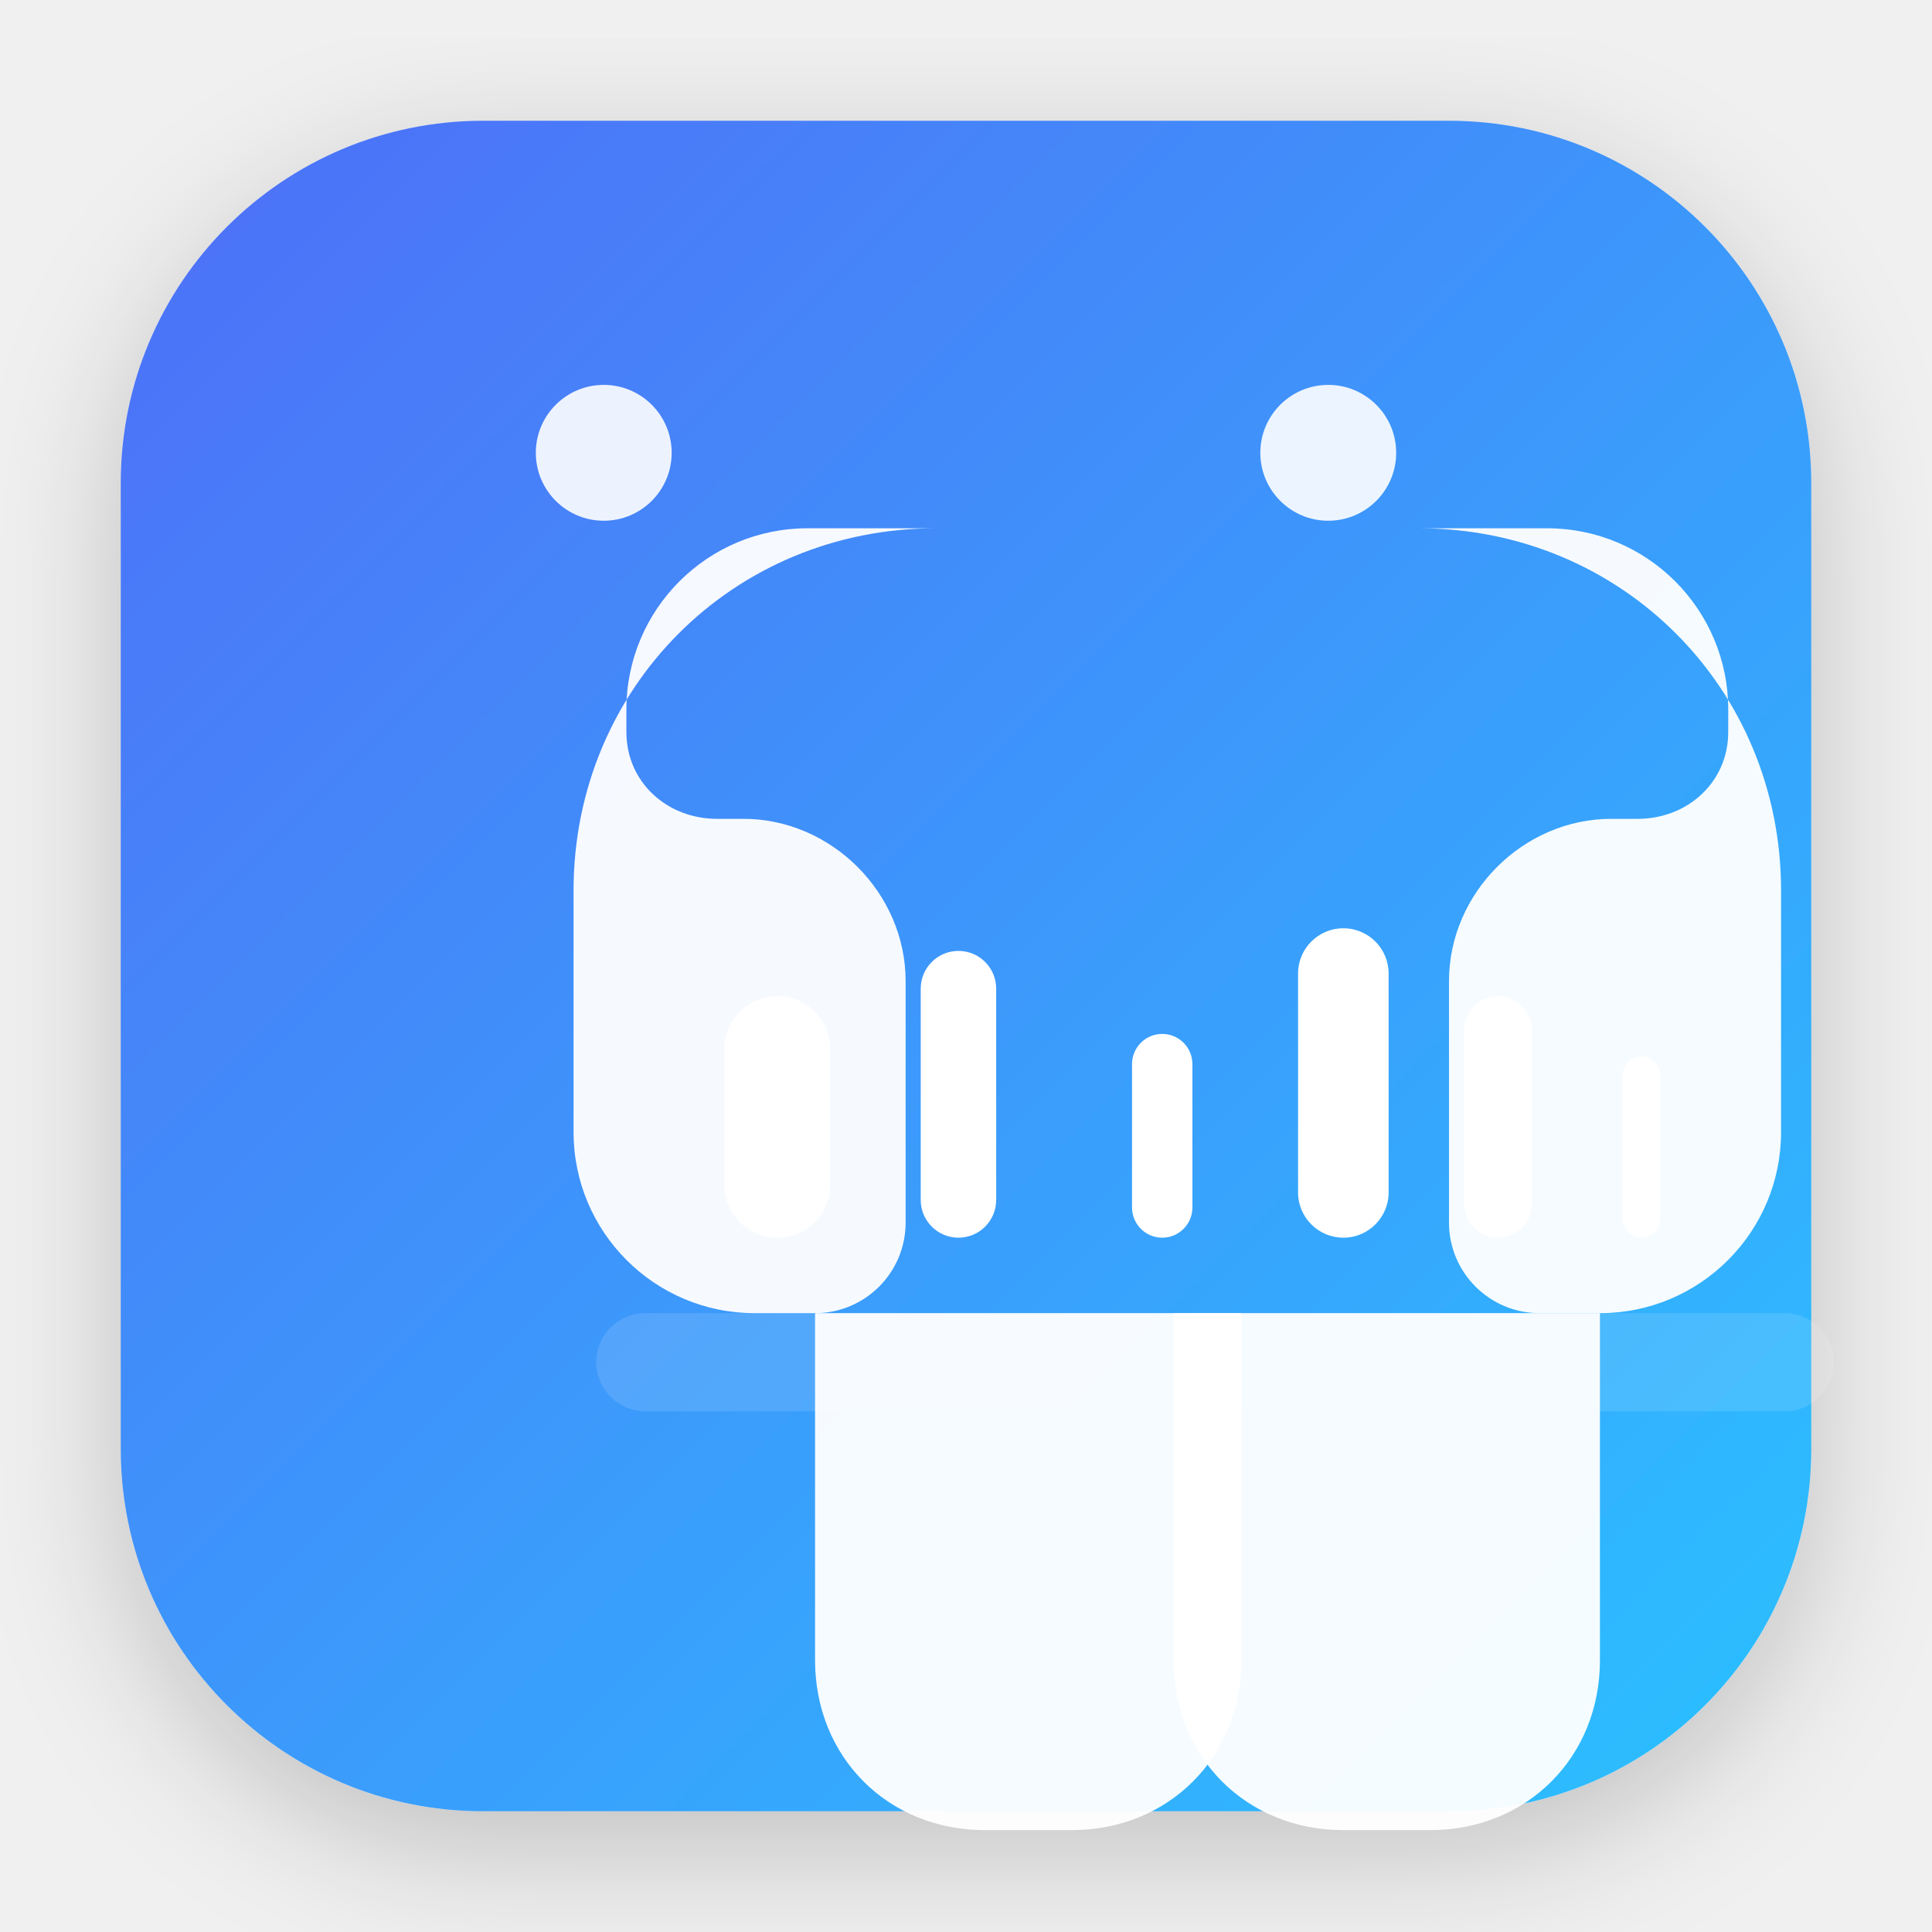
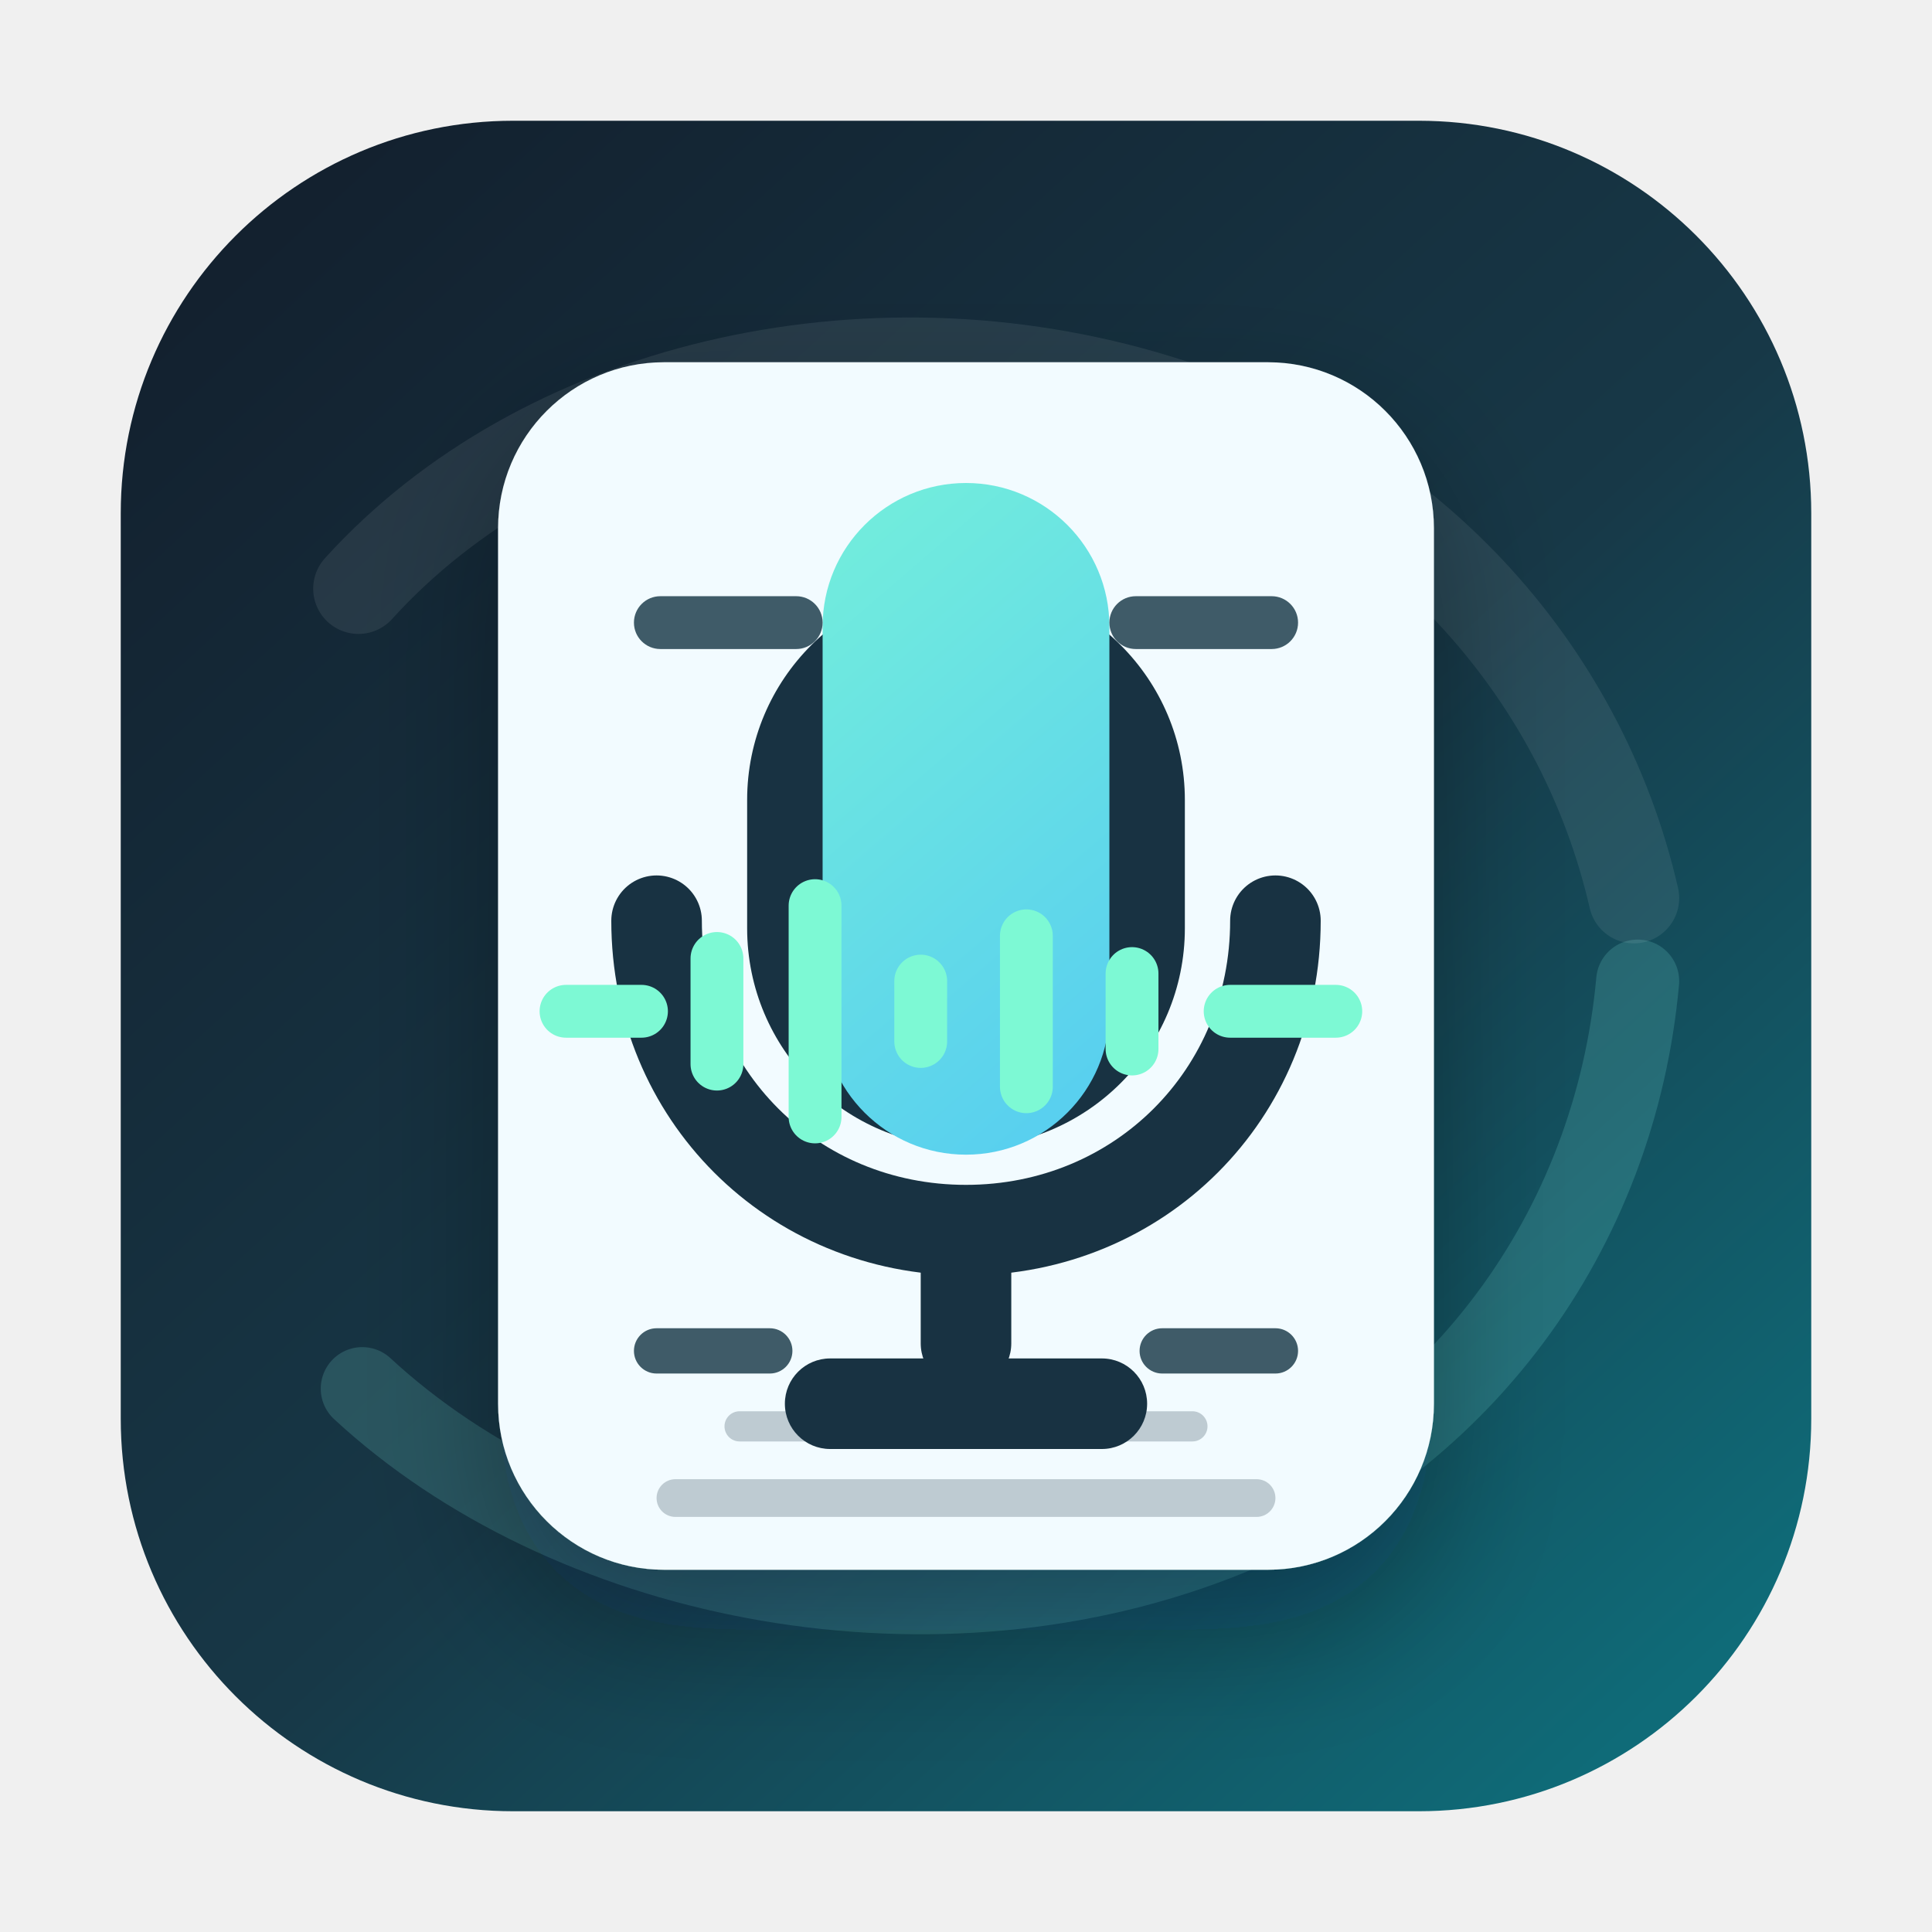
<svg xmlns="http://www.w3.org/2000/svg" width="512" height="512" viewBox="0 0 512 512" role="img" aria-label="Transcriber LP icon">
  <defs>
-     <linearGradient id="bgGradient" x1="0%" y1="0%" x2="100%" y2="100%">
-       <stop offset="0%" stop-color="#4f6ef7" />
-       <stop offset="100%" stop-color="#2ac1ff" />
+     <linearGradient id="background" x1="72" y1="60" x2="436" y2="456" gradientUnits="userSpaceOnUse">
+       <stop offset="0" stop-color="#13212f" />
+       <stop offset="0.54" stop-color="#173847" />
+       <stop offset="1" stop-color="#0f6b78" />
    </linearGradient>
-     <filter id="shadow" x="-20%" y="-20%" width="140%" height="140%">
-       <feDropShadow dx="0" dy="10" stdDeviation="18" flood-color="#000" flood-opacity="0.2" />
+     <linearGradient id="accent" x1="142" y1="118" x2="376" y2="390" gradientUnits="userSpaceOnUse">
+       <stop offset="0" stop-color="#7df9d4" />
+       <stop offset="1" stop-color="#43b7ff" />
+     </linearGradient>
+     <filter id="softShadow" x="-20%" y="-20%" width="140%" height="140%">
+       <feDropShadow dx="0" dy="16" stdDeviation="18" flood-color="#061018" flood-opacity="0.32" />
    </filter>
  </defs>
-   <rect x="32" y="32" width="448" height="448" rx="96" ry="96" fill="url(#bgGradient)" filter="url(#shadow)" />
-   <g transform="translate(120,140)">
-     <path d="M128,0 C74.328,0 32,42.328 32,96 L32,160 C32,186.51 53.49,208 80,208 H96 C109.255,208 120,197.255 120,184 L120,120 C120,96.653 100.347,77 77,77 H70 C56.745,77 46,67.255 46,54 L46,48 C46,21.49 67.49,0 94,0 H128 Z" fill="#ffffff" opacity="0.95" />
-     <path d="M256,0 C309.672,0 352,42.328 352,96 L352,160 C352,186.51 330.51,208 304,208 H288 C274.745,208 264,197.255 264,184 L264,120 C264,96.653 283.653,77 307,77 H314 C327.255,77 338,67.255 338,54 L338,48 C338,21.49 316.51,0 290,0 H256 Z" fill="#ffffff" opacity="0.95" />
-     <path d="M96,208 L96,300 C96,325.673 115.327,345 141,345 H164 C189.673,345 209,325.673 209,300 L209,208" fill="#ffffff" opacity="0.95" />
-     <path d="M304,208 L304,300 C304,325.673 284.673,345 259,345 H236 C210.327,345 191,325.673 191,300 L191,208" fill="#ffffff" opacity="0.95" />
-     <rect x="38" y="208" width="328" height="26" rx="13" fill="#ffffff" opacity="0.12" />
-     <g transform="translate(72,98)">
-       <rect x="0" y="26" width="28" height="64" rx="14" fill="#ffffff" />
-       <rect x="52" y="14" width="20" height="76" rx="10" fill="#ffffff" />
-       <rect x="108" y="36" width="16" height="54" rx="8" fill="#ffffff" />
-       <rect x="152" y="8" width="24" height="82" rx="12" fill="#ffffff" />
-       <rect x="196" y="26" width="18" height="64" rx="9" fill="#ffffff" />
-       <rect x="238" y="42" width="10" height="48" rx="5" fill="#ffffff" />
-     </g>
+   <rect x="32" y="32" width="448" height="448" rx="104" fill="url(#background)" />
+   <path d="M96 368 C150 418 244 438 322 408 C387 383 428 326 434 260" fill="none" stroke="#8ffff1" stroke-opacity="0.16" stroke-width="22" stroke-linecap="round" />
+   <path d="M95 156 C143 103 229 82 307 106 C373 126 419 177 433 238" fill="none" stroke="#ffffff" stroke-opacity="0.08" stroke-width="24" stroke-linecap="round" />
+   <g filter="url(#softShadow)">
+     <rect x="132" y="96" width="248" height="320" rx="44" fill="#f7fbff" />
+     <rect x="132" y="96" width="248" height="320" rx="44" fill="#d9f7ff" opacity="0.16" />
  </g>
-   <circle cx="352" cy="120" r="18" fill="#ffffff" opacity="0.9" />
-   <circle cx="160" cy="120" r="18" fill="#ffffff" opacity="0.9" />
+   <g fill="#183242">
+     <rect x="198" y="154" width="116" height="150" rx="58" />
+     <rect x="218" y="128" width="76" height="178" rx="38" fill="url(#accent)" />
+     <path d="M174 244 C174 290 210 326 256 326 C302 326 338 290 338 244" fill="none" stroke="#183242" stroke-width="24" stroke-linecap="round" />
+     <rect x="244" y="324" width="24" height="44" rx="12" />
+     <rect x="208" y="360" width="96" height="24" rx="12" />
+   </g>
+   <g fill="#173847" opacity="0.82">
+     <rect x="168" y="158" width="50" height="14" rx="7" />
+     <rect x="294" y="158" width="50" height="14" rx="7" />
+     <rect x="168" y="352" width="42" height="12" rx="6" />
+     <rect x="302" y="352" width="42" height="12" rx="6" />
+   </g>
+   <g transform="translate(150 236)" fill="none" stroke="url(#accent)" stroke-width="14" stroke-linecap="round">
+     <path d="M0 32 L20 32" />
+     <path d="M40 18 L40 46" />
+     <path d="M66 4 L66 60" />
+     <path d="M94 24 L94 40" />
+     <path d="M122 12 L122 52" />
+     <path d="M150 22 L150 42" />
+     <path d="M176 32 L204 32" />
+   </g>
+   <g fill="#183242" opacity="0.24">
+     <rect x="174" y="392" width="164" height="10" rx="5" />
+     <rect x="192" y="374" width="128" height="8" rx="4" />
+   </g>
</svg>
